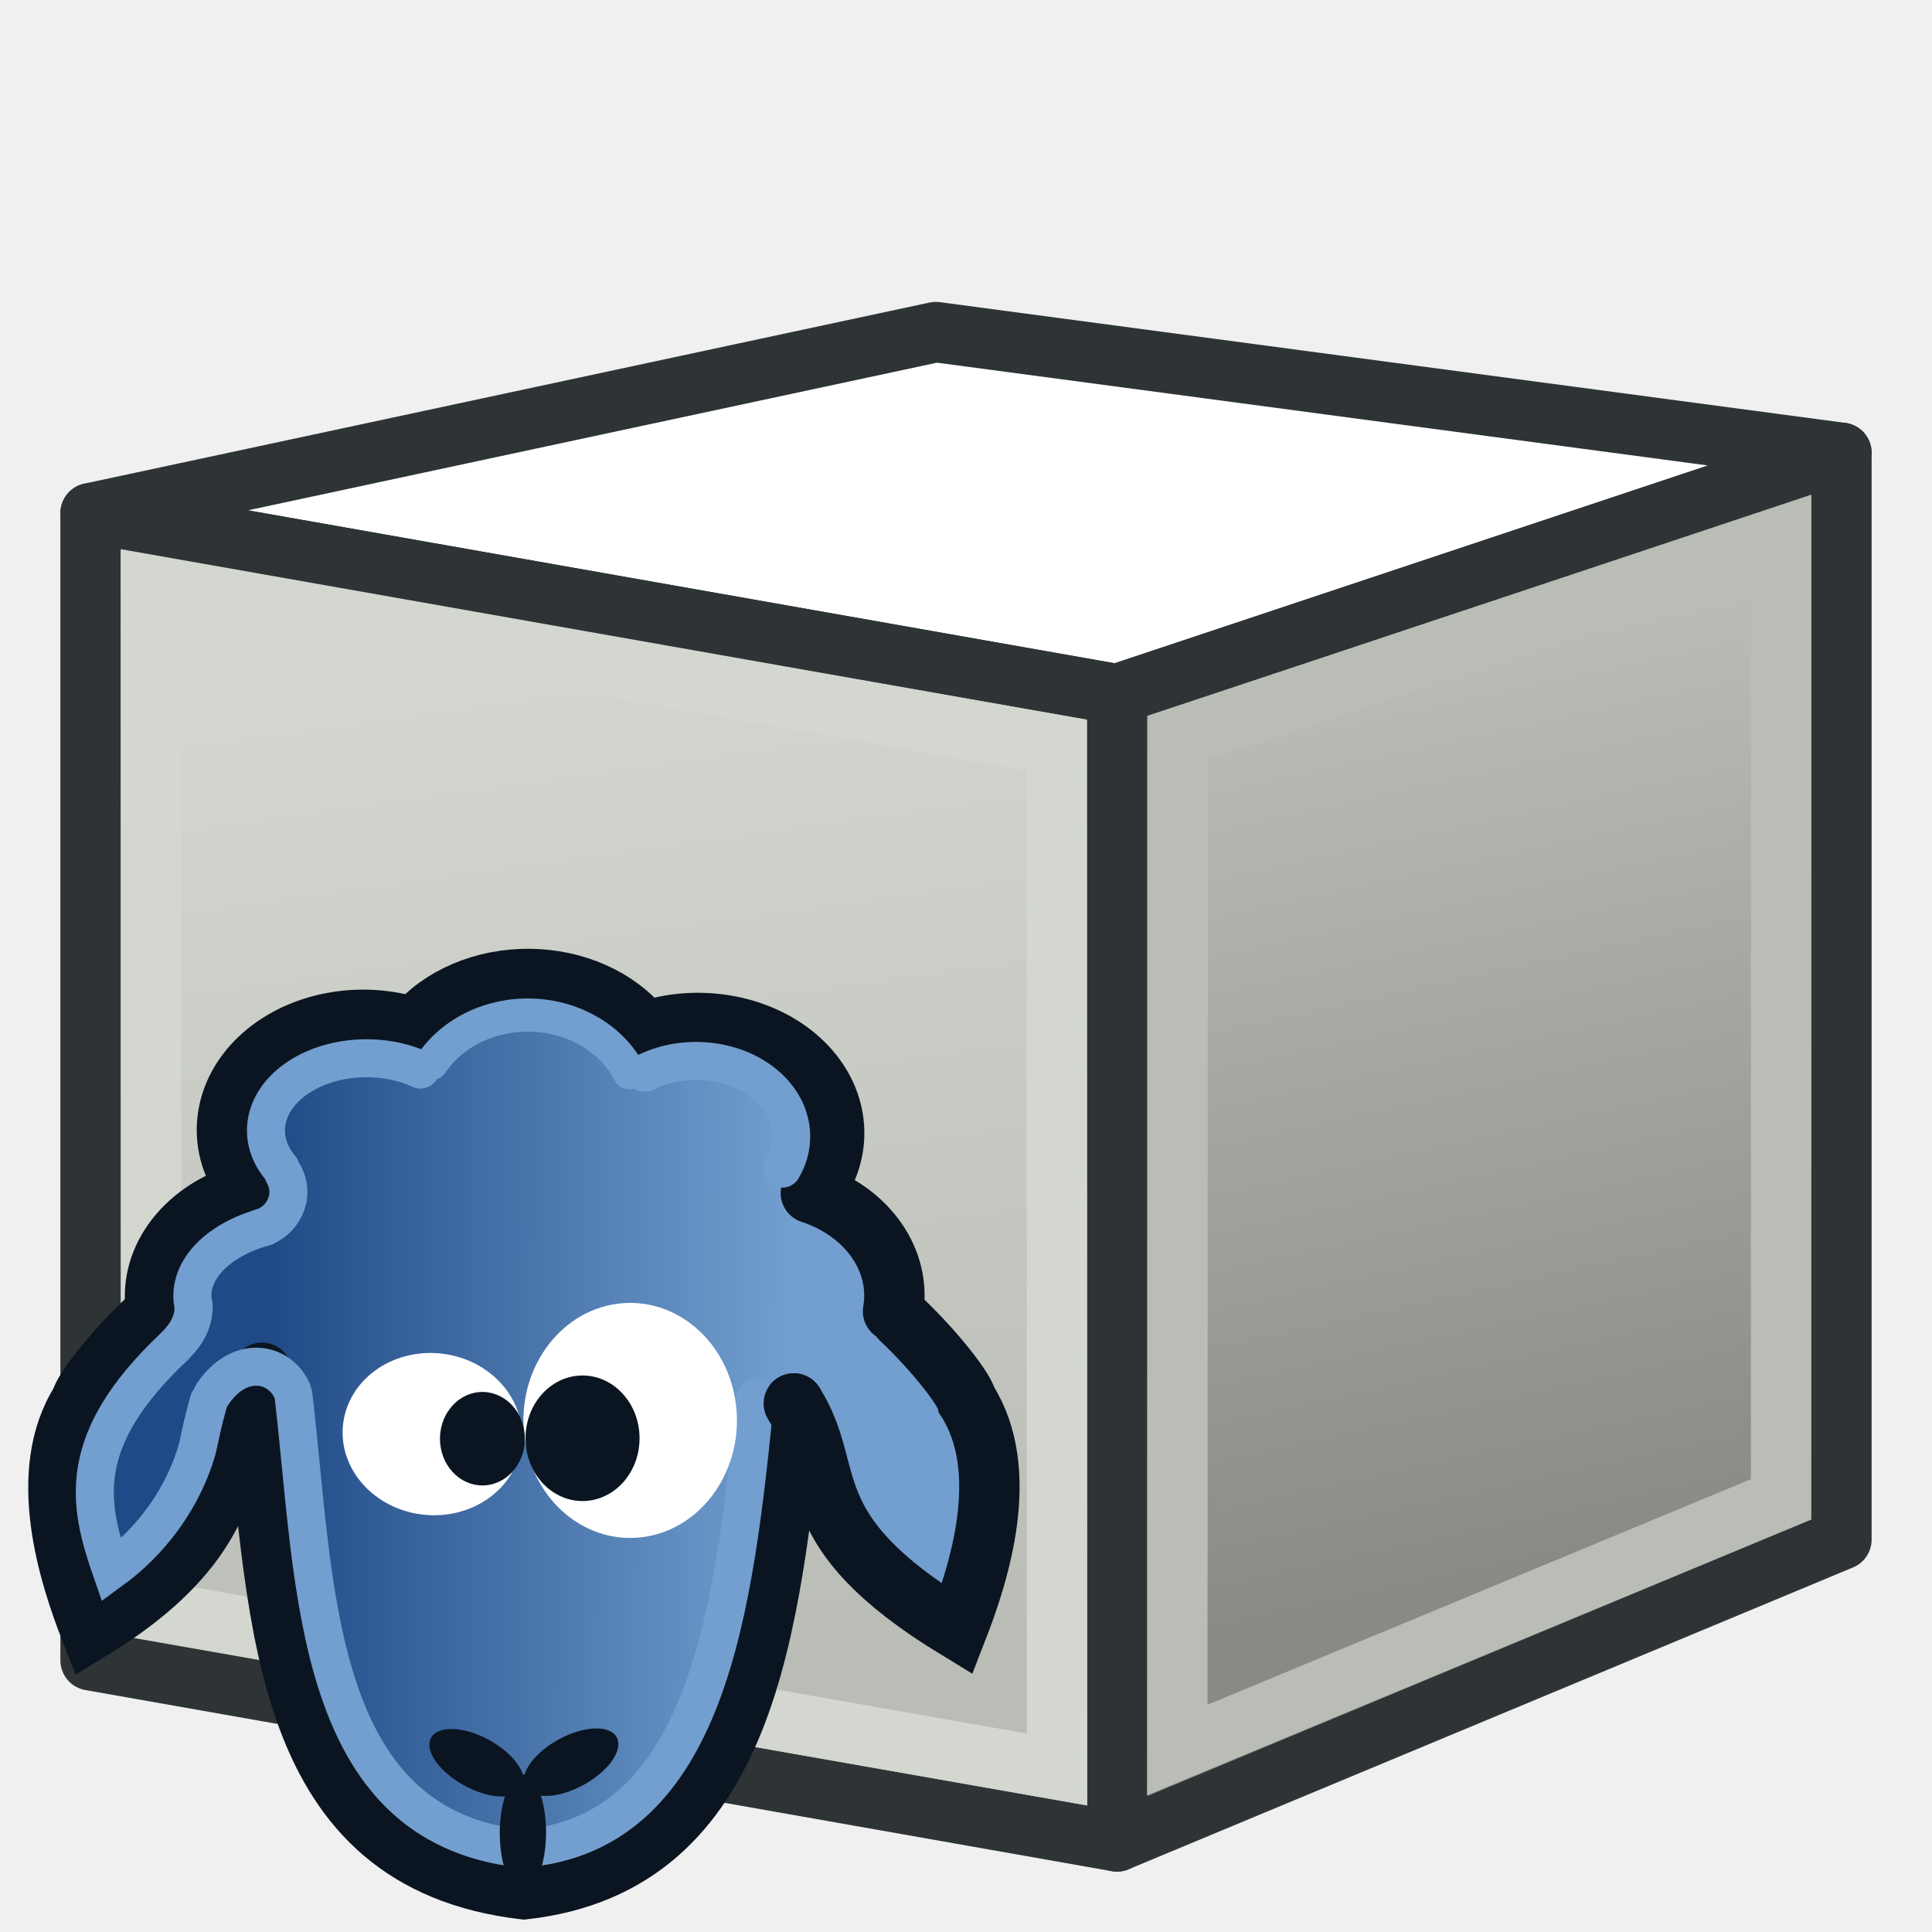
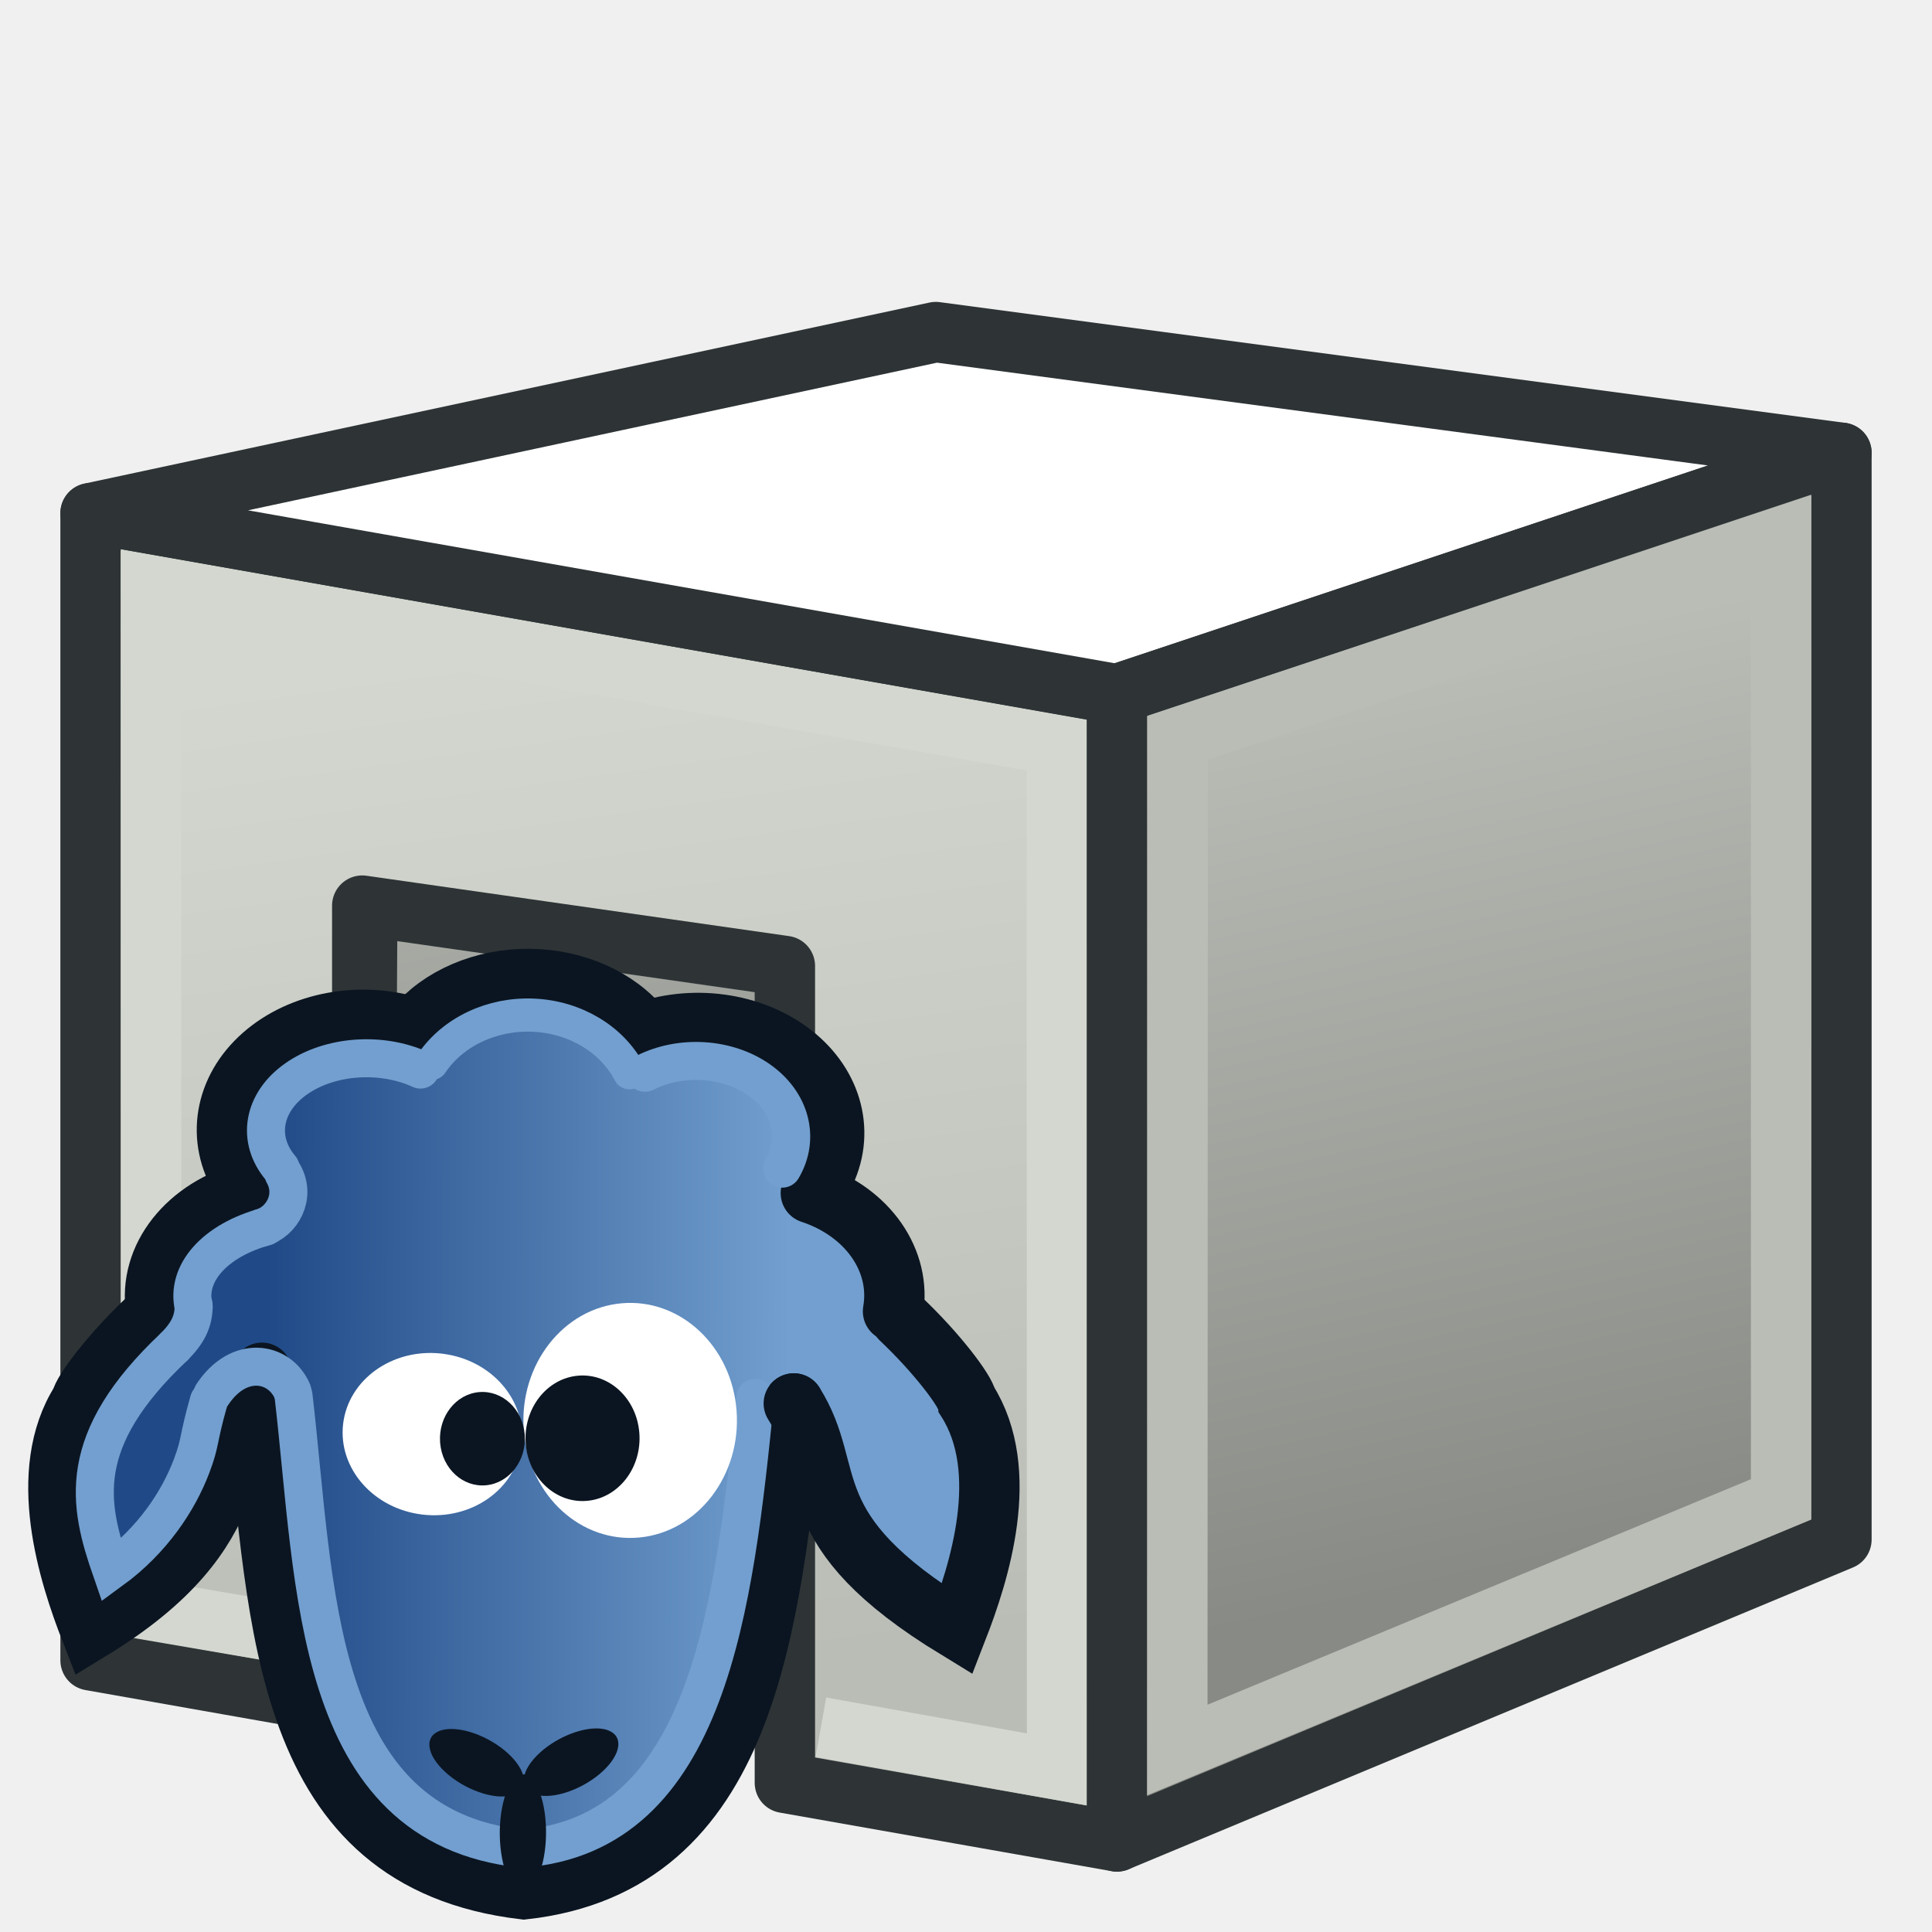
<svg xmlns="http://www.w3.org/2000/svg" xmlns:xlink="http://www.w3.org/1999/xlink" width="64px" height="64px" id="svg2980" version="1.1">
  <defs id="defs2982">
    <linearGradient id="linearGradient3805">
      <stop style="stop-color:#4e9a06;stop-opacity:1" offset="0" id="stop3807" />
      <stop style="stop-color:#8ae234;stop-opacity:1" offset="1" id="stop3809" />
    </linearGradient>
    <linearGradient id="linearGradient3777">
      <stop style="stop-color:#888a85;stop-opacity:1" offset="0" id="stop3779" />
      <stop style="stop-color:#babdb6;stop-opacity:1" offset="1" id="stop3781" />
    </linearGradient>
-     <linearGradient id="linearGradient3767">
-       <stop style="stop-color:#babdb6;stop-opacity:1" offset="0" id="stop3769" />
-       <stop style="stop-color:#d3d7cf;stop-opacity:1" offset="1" id="stop3771" />
-     </linearGradient>
    <linearGradient id="linearGradient3864">
      <stop id="stop3866" offset="0" style="stop-color:#71b2f8;stop-opacity:1;" />
      <stop id="stop3868" offset="1" style="stop-color:#002795;stop-opacity:1;" />
    </linearGradient>
    <radialGradient xlink:href="#linearGradient3864" id="radialGradient3850" gradientUnits="userSpaceOnUse" gradientTransform="matrix(0.6028459,1.047164,-1.979402,1.13953,127.9588,-74.45691)" cx="51.329" cy="31.074" fx="51.329" fy="31.074" r="19.571" />
-     <linearGradient xlink:href="#linearGradient3767" id="linearGradient3773" x1="22.117" y1="55.718" x2="17.329" y2="21.311" gradientUnits="userSpaceOnUse" />
    <linearGradient xlink:href="#linearGradient3777" id="linearGradient3783" x1="53.897" y1="51.18" x2="47.502" y2="21.837" gradientUnits="userSpaceOnUse" />
    <linearGradient xlink:href="#linearGradient3805" id="linearGradient3811" x1="49.059" y1="60.824" x2="34.941" y2="23.176" gradientUnits="userSpaceOnUse" />
    <linearGradient id="linearGradient3797">
      <stop style="stop-color:#3465a4;stop-opacity:1;" offset="0" id="stop3799" />
      <stop style="stop-color:#729fcf;stop-opacity:1;" offset="1" id="stop3801" />
    </linearGradient>
    <linearGradient gradientTransform="translate(-0.00826352,-0.02205)" xlink:href="#linearGradient3962" id="linearGradient3968" x1="30" y1="48" x2="29" y2="39" gradientUnits="userSpaceOnUse" />
    <linearGradient id="linearGradient3962">
      <stop style="stop-color:#babdb6;stop-opacity:1" offset="0" id="stop3964" />
      <stop style="stop-color:#d3d7cf;stop-opacity:1" offset="1" id="stop3966" />
    </linearGradient>
    <linearGradient xlink:href="#linearGradient3930" id="linearGradient3936" x1="22" y1="52" x2="19" y2="38" gradientUnits="userSpaceOnUse" />
    <linearGradient id="linearGradient3930">
      <stop style="stop-color:#babdb6;stop-opacity:1" offset="0" id="stop3932" />
      <stop style="stop-color:#d3d7cf;stop-opacity:1" offset="1" id="stop3934" />
    </linearGradient>
    <linearGradient id="linearGradient4739">
      <stop id="stop4735" offset="0" style="stop-color:#204a87;stop-opacity:1;" />
      <stop id="stop4737" offset="1" style="stop-color:#729fcf;stop-opacity:1" />
    </linearGradient>
    <linearGradient gradientTransform="matrix(1,0,0,1.098114,0.1432147,-55.83987)" gradientUnits="userSpaceOnUse" y2="51.499" x2="44.398" y1="51.499" x1="18.145" id="linearGradient4687-1-6-6" xlink:href="#linearGradient3797" />
    <linearGradient gradientTransform="matrix(-1,0,0,1,57.20039,-43.58712)" gradientUnits="userSpaceOnUse" y2="36.248" x2="14.624" y1="36.248" x1="0.18" id="linearGradient4695-7-8-7-0" xlink:href="#linearGradient3797" />
    <linearGradient gradientTransform="matrix(1,0,0,1.098114,45.68684,-56.46541)" gradientUnits="userSpaceOnUse" y2="51.499" x2="44.398" y1="51.499" x1="18.145" id="linearGradient4687-1-6-6-8" xlink:href="#linearGradient3797" />
    <linearGradient gradientTransform="matrix(1.200273,0,0,1.200273,-6.036575,41.4241)" gradientUnits="userSpaceOnUse" y2="2.911" x2="44.096" y1="2.937" x1="26.112" id="linearGradient1065" xlink:href="#linearGradient3797" />
    <linearGradient gradientTransform="translate(-86.02008,-13.68775)" gradientUnits="userSpaceOnUse" y2="46" x2="128" y1="46" x1="108" id="linearGradient4655" xlink:href="#linearGradient3797" />
    <linearGradient y2="31.812" x2="45.765" y1="31.725" x1="18.702" gradientUnits="userSpaceOnUse" id="linearGradient4743" xlink:href="#linearGradient4739" />
    <linearGradient gradientTransform="translate(78.9224,4.639691)" y2="23.737" x2="26.592" y1="44.082" x1="39.971" gradientUnits="userSpaceOnUse" id="linearGradient995" xlink:href="#linearGradient4739" />
+     <linearGradient xlink:href="#linearGradient3962" id="linearGradient3773" x1="22.117" y1="55.718" x2="17.329" y2="21.311" gradientUnits="userSpaceOnUse" />
+     <linearGradient xlink:href="#linearGradient3777" id="linearGradient895" gradientUnits="userSpaceOnUse" x1="53.897" y1="51.18" x2="47.502" y2="21.837" gradientTransform="translate(-24.7639,-4.577986)" />
  </defs>
  <g id="layer1">
+     <path style="fill:url(#linearGradient895);fill-opacity:1;stroke:#2e3436;stroke-width:2;stroke-linecap:butt;stroke-linejoin:round;stroke-opacity:1" d="M 36.359,16.059 36.236,46.422 12.009,56.584 12.236,18.422 Z" id="path2995-7" />
+     <path id="path3825" style="display:inline;overflow:visible;visibility:visible;fill:url(#linearGradient3773);fill-opacity:1;fill-rule:evenodd;stroke:#2e3436;stroke-width:2;stroke-linecap:butt;stroke-linejoin:round;stroke-miterlimit:4;stroke-dasharray:none;stroke-dashoffset:0;stroke-opacity:1;marker:none;enable-background:accumulate" d="m 3,17 v 38 l 9,1.588 V 30 l 14,2 V 59.059 L 37,61 V 23 Z" />
+     <path style="fill:none;stroke:#d3d7cf;stroke-width:2;stroke-linecap:butt;stroke-linejoin:miter;stroke-opacity:1" d="m 27.193,57.217 7.825,1.399 -0.009,-33.934 L 5,19.428 5.009,53.347 10.272,54.249" id="path3765" />
    <path style="fill:#ffffff;stroke:#2e3436;stroke-width:2;stroke-linecap:butt;stroke-linejoin:round;stroke-opacity:1" d="M 3,17 37,23 61,15 31,11 z" id="path2993" />
    <path style="fill:url(#linearGradient3783);stroke:#2e3436;stroke-width:2;stroke-linecap:butt;stroke-linejoin:round;stroke-opacity:1;fill-opacity:1" d="M 61,15 61,51 37,61 37,23 z" id="path2995" />
-     <path id="path3825" d="M 3,17 37,23 37,61 3,55 z" style="fill:url(#linearGradient3773);fill-opacity:1;fill-rule:evenodd;stroke:#2e3436;stroke-width:2;stroke-linecap:butt;stroke-linejoin:round;stroke-miterlimit:4;stroke-opacity:1;stroke-dasharray:none;stroke-dashoffset:0;marker:none;visibility:visible;display:inline;overflow:visible;enable-background:accumulate" />
-     <path style="fill:none;stroke:#d3d7cf;stroke-width:2;stroke-linecap:butt;stroke-linejoin:miter;stroke-opacity:1" d="m 5,19.428 0.009,33.919 30.009,5.269 -0.009,-33.934 z" id="path3765" />
    <path style="fill:none;stroke:#babdb6;stroke-width:2;stroke-linecap:butt;stroke-linejoin:miter;stroke-opacity:1" d="m 39.012,24.434 -0.012,33.535 20.001,-8.301 3.6e-4,-31.867 z" id="path3775" />
    <g transform="matrix(0.545434,0,0,0.545434,-58.82543,25.08647)" id="g4675">
      <g transform="translate(27.10076,23.157)" id="g1045" />
      <g transform="matrix(1.060994,0,0,1.060994,105.7508,7.343079)" id="g1020">
        <path id="path4647" d="m 46.863,19.417 c 1.664,-7.416 -2.468,-8.904 -8.583,-8.366 -4.116,-2.664 -8.272,-3.771 -12.555,0.024 -9.093,-1.41 -9.657,2.767 -7.924,8.256 -2.734,1.389 -5.868,2.528 -4.076,6.744 -7.68,2.334 -5.78,8.943 -4.12,15.266 5.562,0.009 4.405,-7.13 8.506,-11.001 0.596,13.168 3.405,23.709 13.89,25.133 9.577,-1.496 14.318,-9.769 13.98,-25.162 3.713,4.605 2.371,10.615 9.21,10.704 -0.522,-5.95 3.024,-12.794 -3.915,-15.178 1.684,-4.071 -1.666,-5.112 -4.413,-6.422 z" style="fill:url(#linearGradient4743);fill-opacity:1;fill-rule:evenodd;stroke:none;stroke-width:1px;stroke-linecap:butt;stroke-linejoin:miter;stroke-opacity:1;" transform="matrix(1.105163,0,0,1.105163,-3.397579,-3.432211)" />
        <path id="path827-3-6-6-9" d="M 10.406,25.263 C 8.284,27.271 6.714,29.39 6.616,29.943 4.026,34.002 5.921,39.852 7.163,43.042 16.572,37.304 14.403,32.367 16.975,28.311" style="fill:none;fill-opacity:1;stroke:#0b1521;stroke-width:3.456;stroke-linecap:round;stroke-linejoin:miter;stroke-miterlimit:4;stroke-dasharray:none;stroke-opacity:1" />
        <path id="path821-9-0-6-4-8" d="M 16.617,30.099 C 18.015,42.764 18.084,56.227 31.968,57.876 44.784,56.443 46.009,42.833 47.418,30.068" style="fill:none;fill-opacity:1;stroke:#0b1521;stroke-width:3.456;stroke-linecap:round;stroke-linejoin:miter;stroke-miterlimit:4;stroke-dasharray:none;stroke-opacity:1" />
        <path d="m 10.914,24.727 a 7.797,6.302 0 0 1 5.362,-6.795" id="path4669-3-1" style="opacity:1;fill:none;fill-opacity:1;fill-rule:nonzero;stroke:#0b1521;stroke-width:3.456;stroke-linecap:round;stroke-miterlimit:4;stroke-dasharray:none" />
        <path d="m 15.824,17.277 a 7.797,6.302 0 0 1 1.193,-7.126 7.797,6.302 0 0 1 8.679,-1.583" id="path4669-1-6-3" style="opacity:1;fill:none;fill-opacity:1;fill-rule:nonzero;stroke:#0b1521;stroke-width:3.456;stroke-linecap:round;stroke-miterlimit:4;stroke-dasharray:none" />
        <path transform="scale(-1,1)" d="m -38.747,8.646 a 7.797,6.302 0 0 1 6.48,-2.878 7.797,6.302 0 0 1 6.539,2.789" id="path4669-1-2-3-1-9" style="opacity:1;fill:none;fill-opacity:1;fill-rule:nonzero;stroke:#0b1521;stroke-width:3.456;stroke-linecap:round;stroke-miterlimit:4;stroke-dasharray:none" />
        <path transform="scale(-1,1)" d="m -48.99,17.268 a 7.797,6.302 0 0 1 1.433,-7.043 7.797,6.302 0 0 1 8.649,-1.444" id="path4669-1-5-5-6" style="opacity:1;fill:none;fill-opacity:1;fill-rule:nonzero;stroke:#0b1521;stroke-width:3.456;stroke-linecap:round;stroke-miterlimit:4;stroke-dasharray:none" />
        <path transform="scale(-1,1)" d="m -53.098,24.794 a 7.562,6.302 0 0 1 4.704,-6.768" id="path4669-2-4-9" style="opacity:1;fill:none;fill-opacity:1;fill-rule:nonzero;stroke:#0b1521;stroke-width:3.456;stroke-linecap:round;stroke-miterlimit:4;stroke-dasharray:none" />
        <path d="m 13.066,24.547 a 6.962,4.324 0 0 1 4.117,-4.603" id="path4669-3-1-4" style="opacity:1;fill:none;fill-opacity:1;fill-rule:nonzero;stroke:#729fcf;stroke-width:2.175;stroke-linecap:round;stroke-miterlimit:4;stroke-dasharray:none" />
        <path d="m 18.042,16.591 a 5.752,4.135 0 0 1 0.89,-5.104 5.752,4.135 0 0 1 7.117,-0.532" id="path4669-1-6-3-9" style="opacity:1;fill:none;fill-opacity:1;fill-rule:nonzero;stroke:#729fcf;stroke-width:2.175;stroke-linecap:round;stroke-miterlimit:4;stroke-dasharray:none" />
        <path transform="scale(-1,1)" d="m -38.014,11.137 a 6.407,5.662 0 0 1 5.484,-3.296 6.407,5.662 0 0 1 5.849,2.763" id="path4669-1-2-3-1-9-0" style="opacity:1;fill:none;fill-opacity:1;fill-rule:nonzero;stroke:#729fcf;stroke-width:1.899;stroke-linecap:round;stroke-miterlimit:4;stroke-dasharray:none" />
        <path transform="scale(-1,1)" d="m -46.754,16.627 a 5.448,4.328 0 0 1 1.332,-5.088 5.448,4.328 0 0 1 6.523,-0.402" id="path4669-1-5-5-6-1" style="opacity:1;fill:none;fill-opacity:1;fill-rule:nonzero;stroke:#729fcf;stroke-width:2.175;stroke-linecap:round;stroke-miterlimit:4;stroke-dasharray:none" />
        <path id="path821-9-0-6-4-8-28" d="M 18.781,29.619 C 20.057,40.498 19.826,54.272 31.865,55.552 42.565,54.739 44.006,41.643 45.208,29.746" style="fill:none;fill-opacity:1;stroke:#729fcf;stroke-width:2.175;stroke-linecap:round;stroke-linejoin:miter;stroke-miterlimit:4;stroke-dasharray:none;stroke-opacity:1" />
        <path id="path866" d="m 14.136,29.551 c 1.513,-2.287 3.839,-1.884 4.577,-0.187" style="fill:none;fill-rule:evenodd;stroke:#729fcf;stroke-width:2.175;stroke-linecap:round;stroke-linejoin:miter;stroke-miterlimit:4;stroke-dasharray:none;stroke-dashoffset:0;stroke-opacity:1" />
        <path id="path868" d="m 11.955,26.813 c 0.753,-0.753 1.13,-1.452 1.106,-2.387" style="fill:none;fill-rule:evenodd;stroke:#729fcf;stroke-width:2.175;stroke-linecap:round;stroke-linejoin:miter;stroke-miterlimit:4;stroke-dasharray:none;stroke-opacity:1" />
        <path id="path868-7" d="m 16.958,20.005 c 1.156,-0.327 1.984,-1.77 1.254,-3.074" style="fill:none;fill-rule:evenodd;stroke:#729fcf;stroke-width:2.175;stroke-linecap:round;stroke-linejoin:miter;stroke-miterlimit:4;stroke-dasharray:none;stroke-opacity:1" />
        <g transform="matrix(0.6619134,0,0,0.7625186,23.14139,6.6931)" id="g4583-1-6-1">
          <path style="opacity:1;fill:#0b1521;fill-opacity:1;fill-rule:nonzero;stroke:none;stroke-width:1.89;stroke-miterlimit:4;stroke-dasharray:none" id="path4557-8-0-0" d="m -48.633,35.775 a 2,4.375 0 0 1 -2.42,-3.174 2,4.375 0 0 1 1.44,-5.309 2,4.375 0 0 1 2.434,3.124 2,4.375 0 0 1 -1.417,5.338" transform="rotate(-66.42059)" />
          <path style="opacity:1;fill:#0b1521;fill-opacity:1;fill-rule:nonzero;stroke:none;stroke-width:1.89;stroke-miterlimit:4;stroke-dasharray:none" id="path4557-4-5-6-1" d="m -59.261,11.32 a 2,4.375 0 0 1 -2.42,-3.174 2,4.375 0 0 1 1.44,-5.309 2,4.375 0 0 1 2.434,3.124 2,4.375 0 0 1 -1.417,5.338" transform="matrix(-0.4000197,-0.9165065,-0.9165065,0.4000197,0,0)" />
          <path style="opacity:1;fill:#0b1521;fill-opacity:1;fill-rule:nonzero;stroke:none;stroke-width:1.89;stroke-miterlimit:4;stroke-dasharray:none" id="path4557-3-1-2-9" d="m 13.954,67.074 a 2,4.375 0 0 1 -2.42,-3.174 2,4.375 0 0 1 1.44,-5.309 2,4.375 0 0 1 2.434,3.124 2,4.375 0 0 1 -1.417,5.338" transform="rotate(0.2033849)" />
        </g>
        <path style="fill:none;fill-opacity:1;stroke:#729fcf;stroke-width:2.175;stroke-linecap:round;stroke-linejoin:miter;stroke-miterlimit:4;stroke-dasharray:none;stroke-opacity:1" d="m 11.955,26.813 c -5.719,5.385 -4.914,9.033 -3.603,12.808 2.383,-1.736 3.848,-4.004 4.587,-5.952 0.547,-1.44 0.336,-1.425 0.996,-3.75" id="path827-3-6-6-9-5-6" />
        <g transform="matrix(1.442655,0,0,1.533659,-14.22677,37.0129)" id="g1071">
          <path style="opacity:1;fill:#ffffff;fill-opacity:1;fill-rule:nonzero;stroke:none;stroke-width:2.807;stroke-miterlimit:4;stroke-dasharray:none" id="path5083-1" d="m 32.012,-3.58 a 4.236,4.386 0 0 1 3.897,-4.689 4.236,4.386 0 0 1 4.55,4.008 4.236,4.386 0 0 1 -3.845,4.734 4.236,4.386 0 0 1 -4.593,-3.955" />
          <path style="opacity:1;fill:#0b1521;fill-opacity:1;fill-rule:nonzero;stroke:none;stroke-width:1.499;stroke-miterlimit:4;stroke-dasharray:none" id="path5083-8-6" d="m 32.091,-3.062 a 2.263,2.343 0 0 1 2.081,-2.504 2.263,2.343 0 0 1 2.43,2.141 2.263,2.343 0 0 1 -2.054,2.529 2.263,2.343 0 0 1 -2.454,-2.113" />
          <path style="opacity:1;fill:#ffffff;fill-opacity:1;fill-rule:nonzero;stroke:none;stroke-width:2.137;stroke-miterlimit:4;stroke-dasharray:none" id="path5083-0-4" d="M -7.501,28.529 A 3.027,3.558 0 0 1 -4.717,24.725 a 3.027,3.558 0 0 1 3.251,3.252 3.027,3.558 0 0 1 -2.747,3.84 3.027,3.558 0 0 1 -3.282,-3.208" transform="matrix(-0.02973672,0.9995578,0.9992492,0.03874253,0,0)" />
          <path style="opacity:1;fill:#0b1521;fill-opacity:1;fill-rule:nonzero;stroke:none;stroke-width:1.116;stroke-miterlimit:4;stroke-dasharray:none" id="path5083-8-1-8" d="m 28.695,-3.088 a 1.685,1.744 0 0 1 1.55,-1.865 1.685,1.744 0 0 1 1.809,1.594 1.685,1.744 0 0 1 -1.529,1.883 1.685,1.744 0 0 1 -1.827,-1.573" />
        </g>
        <path id="path827-3-6-6-9-1" d="m 53.531,25.211 c 2.122,2.008 3.693,4.127 3.791,4.68 2.589,4.058 0.695,9.908 -0.547,13.098 -9.409,-5.737 -6.785,-8.866 -9.357,-12.922" style="fill:none;fill-opacity:1;stroke:#0b1521;stroke-width:3.456;stroke-linecap:round;stroke-linejoin:miter;stroke-miterlimit:4;stroke-dasharray:none;stroke-opacity:1" />
      </g>
    </g>
  </g>
</svg>
